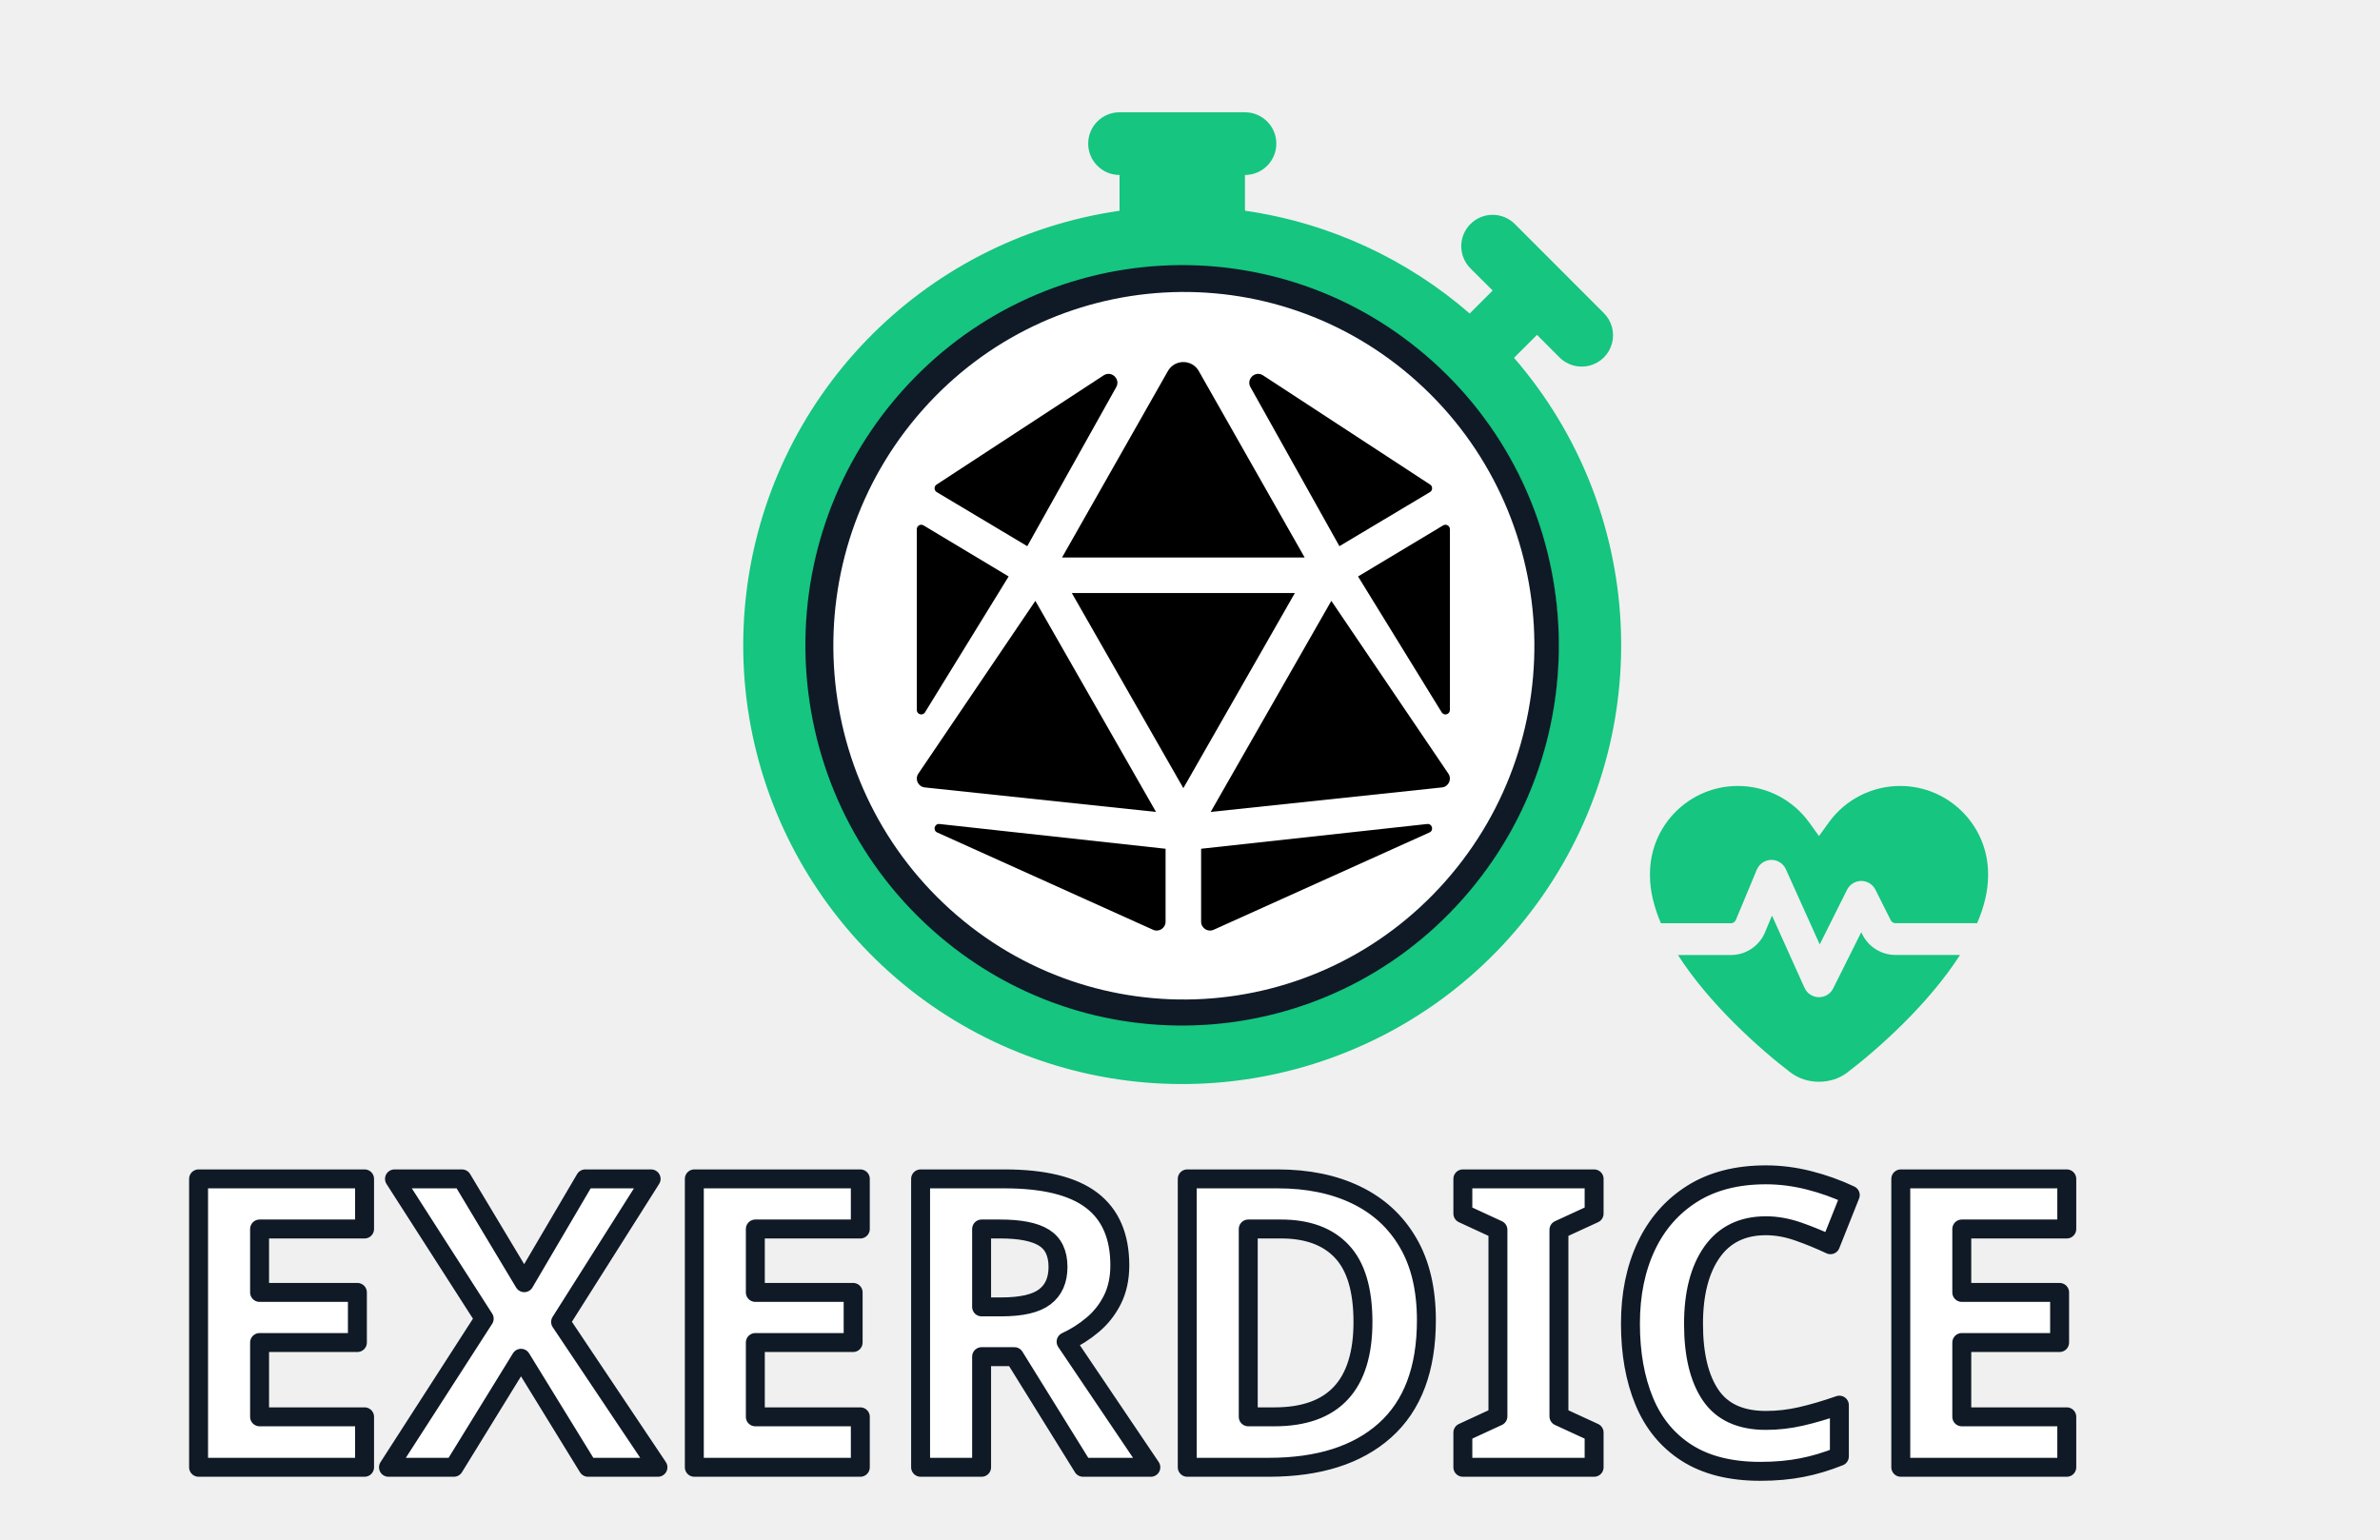
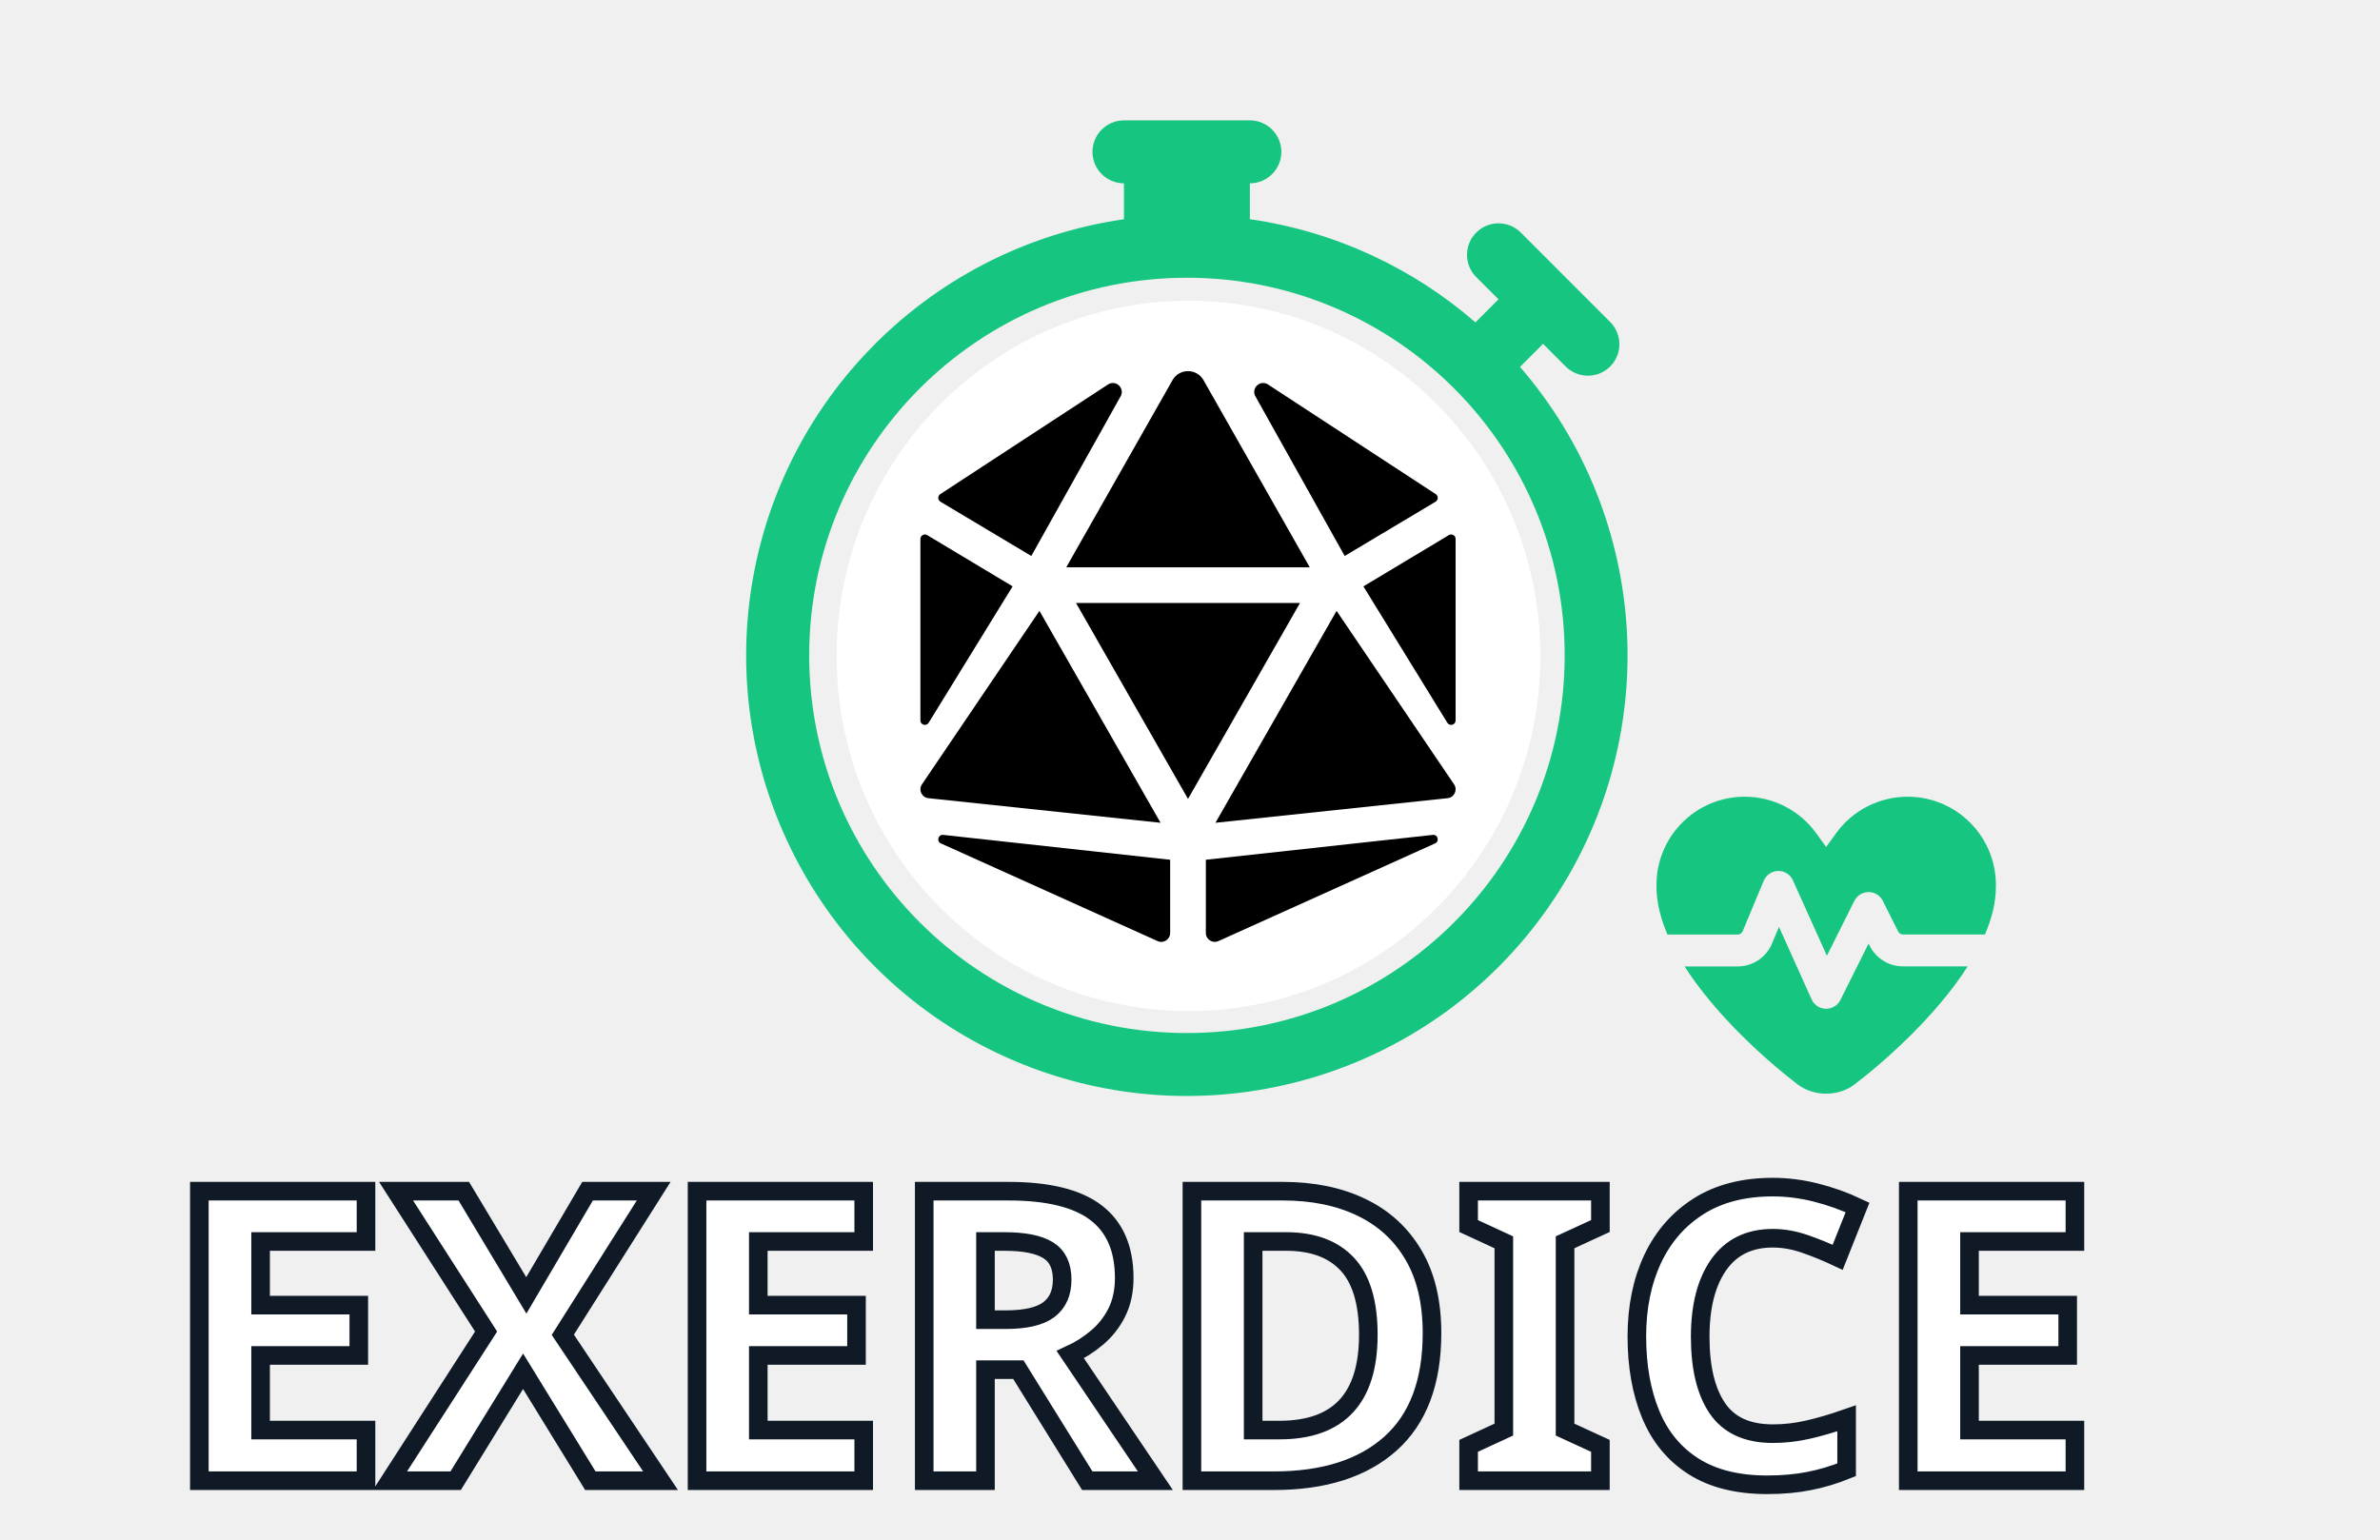
- <svg xmlns="http://www.w3.org/2000/svg" fill="currentColor" class="bi bi-stopwatch" viewBox="0 0 321.26 207.874" version="1.1" id="svg2" xml:space="preserve" width="85mm" height="55mm">
-   <defs id="defs2" />
-   <g id="layer1">
-     <g id="g1" transform="matrix(8.464743,0,0,8.464743,91.86704,12.30641)">
-       <path d="m 6.5,0.837 a 0.5,0.5 0 0 1 0.5,-0.5 H 9 A 0.5,0.5 0 0 1 9,1.337 v 0.57 c 1.36,0.196 2.594,0.78 3.584,1.64 l 0.012,-0.013 0.354,-0.354 -0.354,-0.353 a 0.5,0.5 0 0 1 0.707,-0.708 l 1.414,1.415 a 0.5,0.5 0 1 1 -0.707,0.707 l -0.353,-0.354 -0.354,0.354 -0.013,0.012 A 7,7 0 1 1 7,1.908 v -0.571 A 0.5,0.5 0 0 1 6.5,0.837 M 8,2.837 A 6,6 0 1 0 8.001,14.837 6,6 0 0 0 8,2.837" id="path2" style="fill:#15c580" />
-       <path style="fill:#0f1a26;stroke-width:0.84" id="path3" d="M 12,4.316 A 6.007,6.064 0 0 1 12.479,12.878 6.007,6.064 0 0 1 3.997,13.363 6.007,6.064 0 0 1 3.516,4.801 6.007,6.064 0 0 1 11.997,4.314" />
-       <path style="fill:#ffffff;stroke-width:0.781" id="path3-4" d="M 11.749,4.637 A 5.59,5.643 0 0 1 12.195,12.604 5.59,5.643 0 0 1 4.303,13.055 5.59,5.643 0 0 1 3.855,5.089 5.59,5.643 0 0 1 11.747,4.635" />
-       <g style="fill:currentColor" id="g2" transform="matrix(0.01771052,0,0,0.01771052,3.766798,4.320822)">
-         <g id="SVGRepo_bgCarrier" stroke-width="0" />
-         <g id="SVGRepo_tracerCarrier" stroke-linecap="round" stroke-linejoin="round" />
-         <g id="SVGRepo_iconCarrier">
-           <path d="M 106.75,215.06 1.2,370.95 c -3.08,5 0.1,11.5 5.93,12.14 l 208.26,22.07 z M 7.41,315.43 82.7,193.08 6.06,147.1 C 3.39,145.5 0,147.42 0,150.53 v 162.81 c 0,4.03 5.29,5.53 7.41,2.09 z m 10.84,108.17 194.4,87.66 C 217.95,513.71 224,509.83 224,504 V 438.33 L 20.45,416.03 c -4.45,-0.5 -6.23,5.59 -2.2,7.57 z M 99.47,165.82 179.4,22.88 C 183.74,15.82 175.81,7.63 168.62,11.74 L 17.81,110.35 c -2.47,1.62 -2.39,5.26 0.13,6.78 z M 240,176 H 349.21 L 253.63,7.62 C 250.5,2.54 245.25,0 240,0 234.75,0 229.5,2.54 226.37,7.62 L 130.79,176 Z m 233.94,-28.9 -76.64,45.99 75.29,122.35 c 2.11,3.44 7.41,1.94 7.41,-2.1 V 150.53 c 0,-3.11 -3.39,-5.03 -6.06,-3.43 z m -93.41,18.72 81.53,-48.7 c 2.53,-1.52 2.6,-5.16 0.13,-6.78 L 311.38,11.74 C 304.19,7.63 296.26,15.82 300.6,22.88 Z M 459.55,416.03 256,438.32 v 65.67 c 0,5.84 6.05,9.71 11.35,7.26 l 194.4,-87.66 c 4.03,-1.97 2.25,-8.06 -2.2,-7.56 z m -86.3,-200.97 -108.63,190.1 208.26,-22.07 c 5.83,-0.65 9.01,-7.14 5.93,-12.14 z M 240,208 H 139.57 L 240,383.75 340.43,208 Z" id="path1" />
-         </g>
-       </g>
+ <svg viewBox="0 0 320 205" width="85mm" height="55mm">
+   <g class="hero-stopwatch" transform="matrix(8.464743,0,0,8.464743,91.86704,12.30641)">
+     <path class="hero-stopwatch-frame" style="fill:#15c580" d="m 6.5,0.837 a 0.5,0.5 0 0 1 0.5,-0.5 H 9 A 0.5,0.5 0 0 1 9,1.337 v 0.57 c 1.36,0.196 2.594,0.78 3.584,1.64 l 0.012,-0.013 0.354,-0.354 -0.354,-0.353 a 0.5,0.5 0 0 1 0.707,-0.708 l 1.414,1.415 a 0.5,0.5 0 1 1 -0.707,0.707 l -0.353,-0.354 -0.354,0.354 -0.013,0.012 A 7,7 0 1 1 7,1.908 v -0.571 A 0.5,0.5 0 0 1 6.5,0.837 M 8,2.837 A 6,6 0 1 0 8.001,14.837 6,6 0 0 0 8,2.837" />
+     <path class="hero-stopwatch-face" style="fill:#ffffff;stroke-width:0.781" d="M 11.749,4.637 A 5.59,5.643 0 0 1 12.195,12.604 5.59,5.643 0 0 1 4.303,13.055 5.59,5.643 0 0 1 3.855,5.089 5.59,5.643 0 0 1 11.747,4.635" />
+     <g transform="matrix(0.01771052,0,0,0.01771052,3.766798,4.320822)">
+       <path class="hero-dice" fill="currentColor" d="M 106.75,215.06 1.2,370.95 c -3.08,5 0.1,11.5 5.93,12.14 l 208.26,22.07 z M 7.41,315.43 82.7,193.08 6.06,147.1 C 3.39,145.5 0,147.42 0,150.53 v 162.81 c 0,4.03 5.29,5.53 7.41,2.09 z m 10.84,108.17 194.4,87.66 C 217.95,513.71 224,509.83 224,504 V 438.33 L 20.45,416.03 c -4.45,-0.5 -6.23,5.59 -2.2,7.57 z M 99.47,165.82 179.4,22.88 C 183.74,15.82 175.81,7.63 168.62,11.74 L 17.81,110.35 c -2.47,1.62 -2.39,5.26 0.13,6.78 z M 240,176 H 349.21 L 253.63,7.62 C 250.5,2.54 245.25,0 240,0 234.75,0 229.5,2.54 226.37,7.62 L 130.79,176 Z m 233.94,-28.9 -76.64,45.99 75.29,122.35 c 2.11,3.44 7.41,1.94 7.41,-2.1 V 150.53 c 0,-3.11 -3.39,-5.03 -6.06,-3.43 z m -93.41,18.72 81.53,-48.7 c 2.53,-1.52 2.6,-5.16 0.13,-6.78 L 311.38,11.74 C 304.19,7.63 296.26,15.82 300.6,22.88 Z M 459.55,416.03 256,438.32 v 65.67 c 0,5.84 6.05,9.71 11.35,7.26 l 194.4,-87.66 c 4.03,-1.97 2.25,-8.06 -2.2,-7.56 z m -86.3,-200.97 -108.63,190.1 208.26,-22.07 c 5.83,-0.65 9.01,-7.14 5.93,-12.14 z M 240,208 H 139.57 L 240,383.75 340.43,208 Z" />
    </g>
  </g>
-   <g id="layer2">
-     <text xml:space="preserve" style="font-style:normal;font-variant:normal;font-weight:bold;font-stretch:normal;font-size:54.538px;font-family:Futura;-inkscape-font-specification:'Futura, Bold';font-variant-ligatures:normal;font-variant-caps:normal;font-variant-numeric:normal;font-variant-east-asian:normal;text-align:start;writing-mode:lr-tb;direction:ltr;text-anchor:start;fill:#ffffff;fill-opacity:1;stroke:#0f1a26;stroke-width:2.556;stroke-linecap:round;stroke-linejoin:round;stroke-opacity:1" x="21.898" y="198.103" id="text1">
-       <tspan id="tspan1" x="21.898" y="198.103" style="font-style:normal;font-variant:normal;font-weight:bold;font-stretch:normal;font-size:54.538px;font-family:Futura;-inkscape-font-specification:'Futura, Bold';font-variant-ligatures:normal;font-variant-caps:normal;font-variant-numeric:normal;font-variant-east-asian:normal;fill:#ffffff;fill-opacity:1;stroke:#0f1a26;stroke-width:2.556;stroke-linecap:round;stroke-linejoin:round;stroke-opacity:1">EXERDICE</tspan>
+   <g>
+     <text class="hero-text" x="21.898" y="198.103">
+       <tspan x="21.898" y="198.103" style="font-weight:bold;font-size:54.538px;font-family:Futura;fill:#ffffff;stroke:#0f1a26;stroke-width:2.5;">EXERDICE</tspan>
    </text>
-     <g style="fill:#15c580;fill-opacity:1" id="g3" transform="matrix(0.08912023,0,0,0.08912023,217.0155,97.55968)">
-       <path d="M 320,171.9 305,151.1 C 280,116.5 239.9,96 197.1,96 123.6,96 64,155.6 64,229.1 v 2.6 c 0,23.6 6.2,48 16.6,72.3 h 106 c 3.2,0 6.1,-1.9 7.4,-4.9 l 31.8,-76.3 c 3.7,-8.8 12.3,-14.6 21.8,-14.8 9.5,-0.2 18.3,5.4 22.2,14.1 l 51.3,113.9 41.4,-82.8 c 4.1,-8.1 12.4,-13.3 21.5,-13.3 9.1,0 17.4,5.1 21.5,13.3 l 23.2,46.3 c 1.4,2.7 4.1,4.4 7.2,4.4 h 123.6 c 10.5,-24.3 16.6,-48.7 16.6,-72.3 V 229 C 576,155.6 516.4,96 442.9,96 400.2,96 360,116.5 335,151.1 l -15,20.7 z M 533.6,352 h -97.8 c -21.2,0 -40.6,-12 -50.1,-31 l -1.7,-3.4 -42.5,85.1 c -4.1,8.3 -12.7,13.5 -22,13.3 -9.3,-0.2 -17.6,-5.7 -21.4,-14.1 l -49.3,-109.5 -10.5,25.2 c -8.7,20.9 -29.1,34.5 -51.7,34.5 h -80.2 c 47.2,73.8 123,141.7 170.4,177.9 12.4,9.4 27.6,14.1 43.1,14.1 15.5,0 30.8,-4.6 43.1,-14.1 47.6,-36.3 123.4,-104.2 170.6,-178 z" id="path1-9" style="fill:#15c580;fill-opacity:1" />
+     <g transform="matrix(0.08912023,0,0,0.08912023,217.0155,97.55968)">
+       <path class="hero-heart" style="fill:#15c580;fill-opacity:1" d="M 320,171.9 305,151.1 C 280,116.5 239.9,96 197.1,96 123.6,96 64,155.6 64,229.1 v 2.6 c 0,23.6 6.2,48 16.6,72.3 h 106 c 3.2,0 6.1,-1.9 7.4,-4.9 l 31.8,-76.3 c 3.7,-8.8 12.3,-14.6 21.8,-14.8 9.5,-0.2 18.3,5.4 22.2,14.1 l 51.3,113.9 41.4,-82.8 c 4.1,-8.1 12.4,-13.3 21.5,-13.3 9.1,0 17.4,5.1 21.5,13.3 l 23.2,46.3 c 1.4,2.7 4.1,4.4 7.2,4.4 h 123.6 c 10.5,-24.3 16.6,-48.7 16.6,-72.3 V 229 C 576,155.6 516.4,96 442.9,96 400.2,96 360,116.5 335,151.1 l -15,20.7 z M 533.6,352 h -97.8 c -21.2,0 -40.6,-12 -50.1,-31 l -1.7,-3.4 -42.5,85.1 c -4.1,8.3 -12.7,13.5 -22,13.3 -9.3,-0.2 -17.6,-5.7 -21.4,-14.1 l -49.3,-109.5 -10.5,25.2 c -8.7,20.9 -29.1,34.5 -51.7,34.5 h -80.2 c 47.2,73.8 123,141.7 170.4,177.9 12.4,9.4 27.6,14.1 43.1,14.1 15.5,0 30.8,-4.6 43.1,-14.1 47.6,-36.3 123.4,-104.2 170.6,-178 z" />
    </g>
  </g>
</svg>
